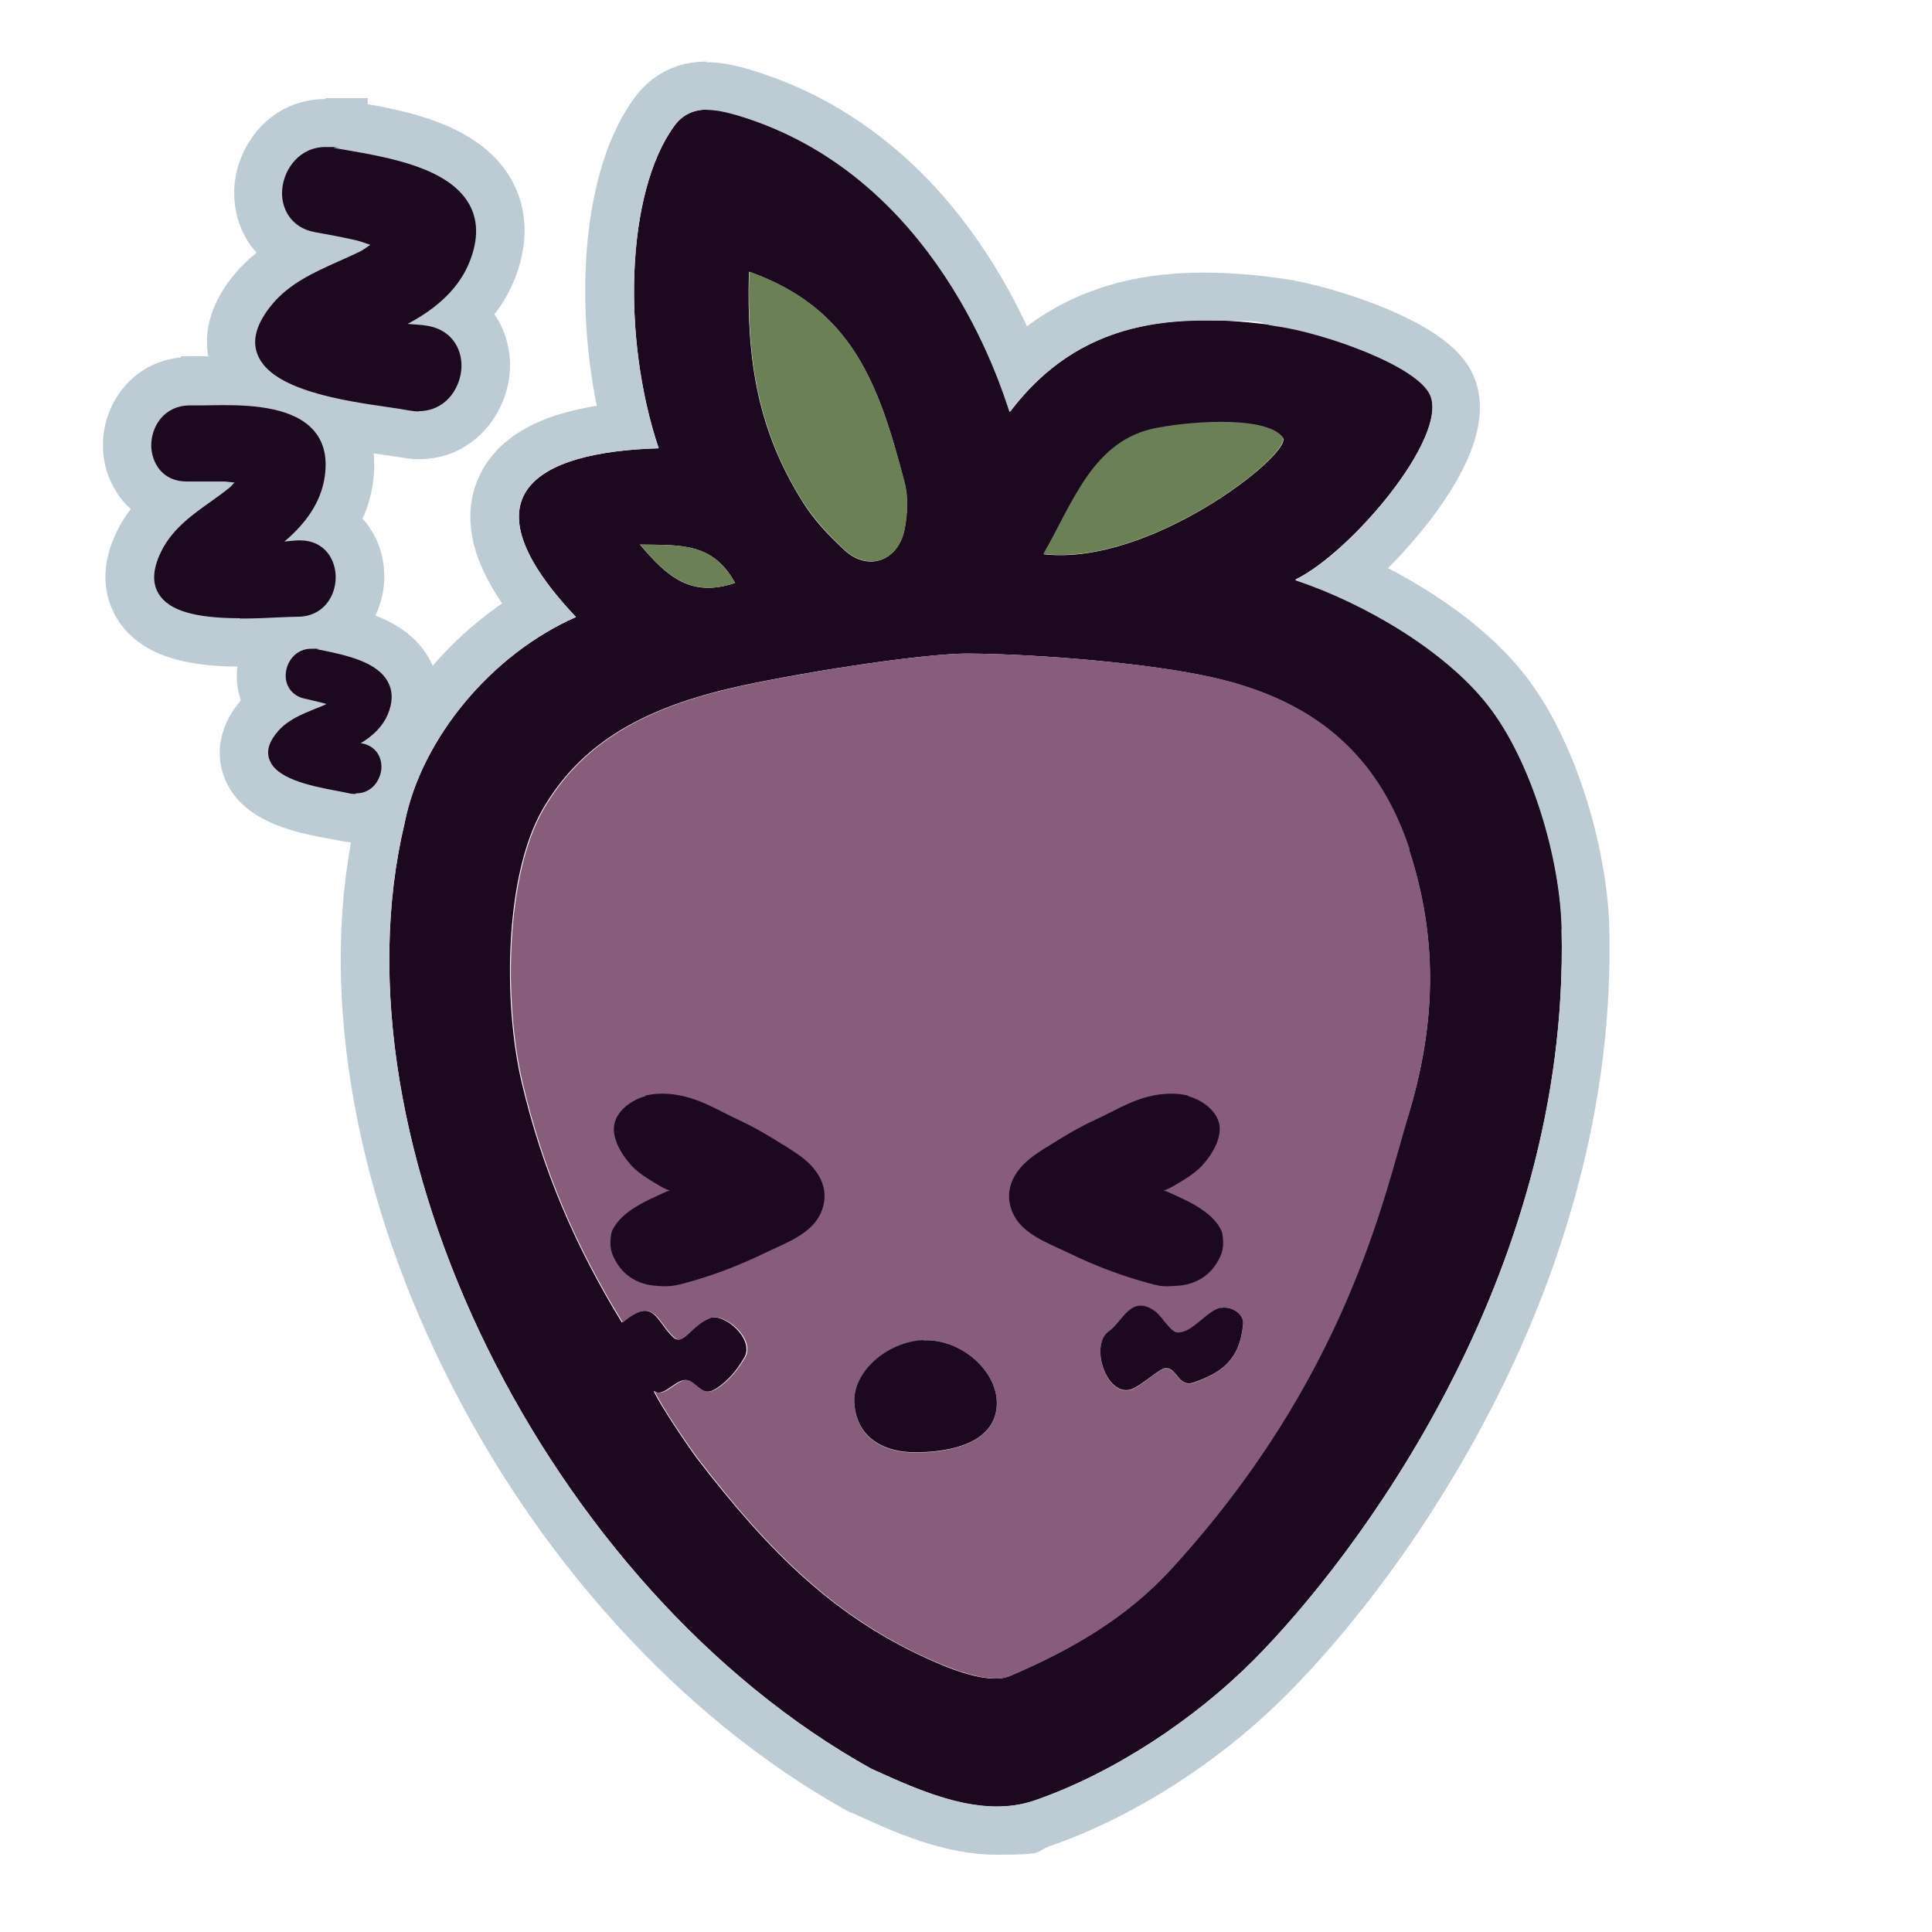
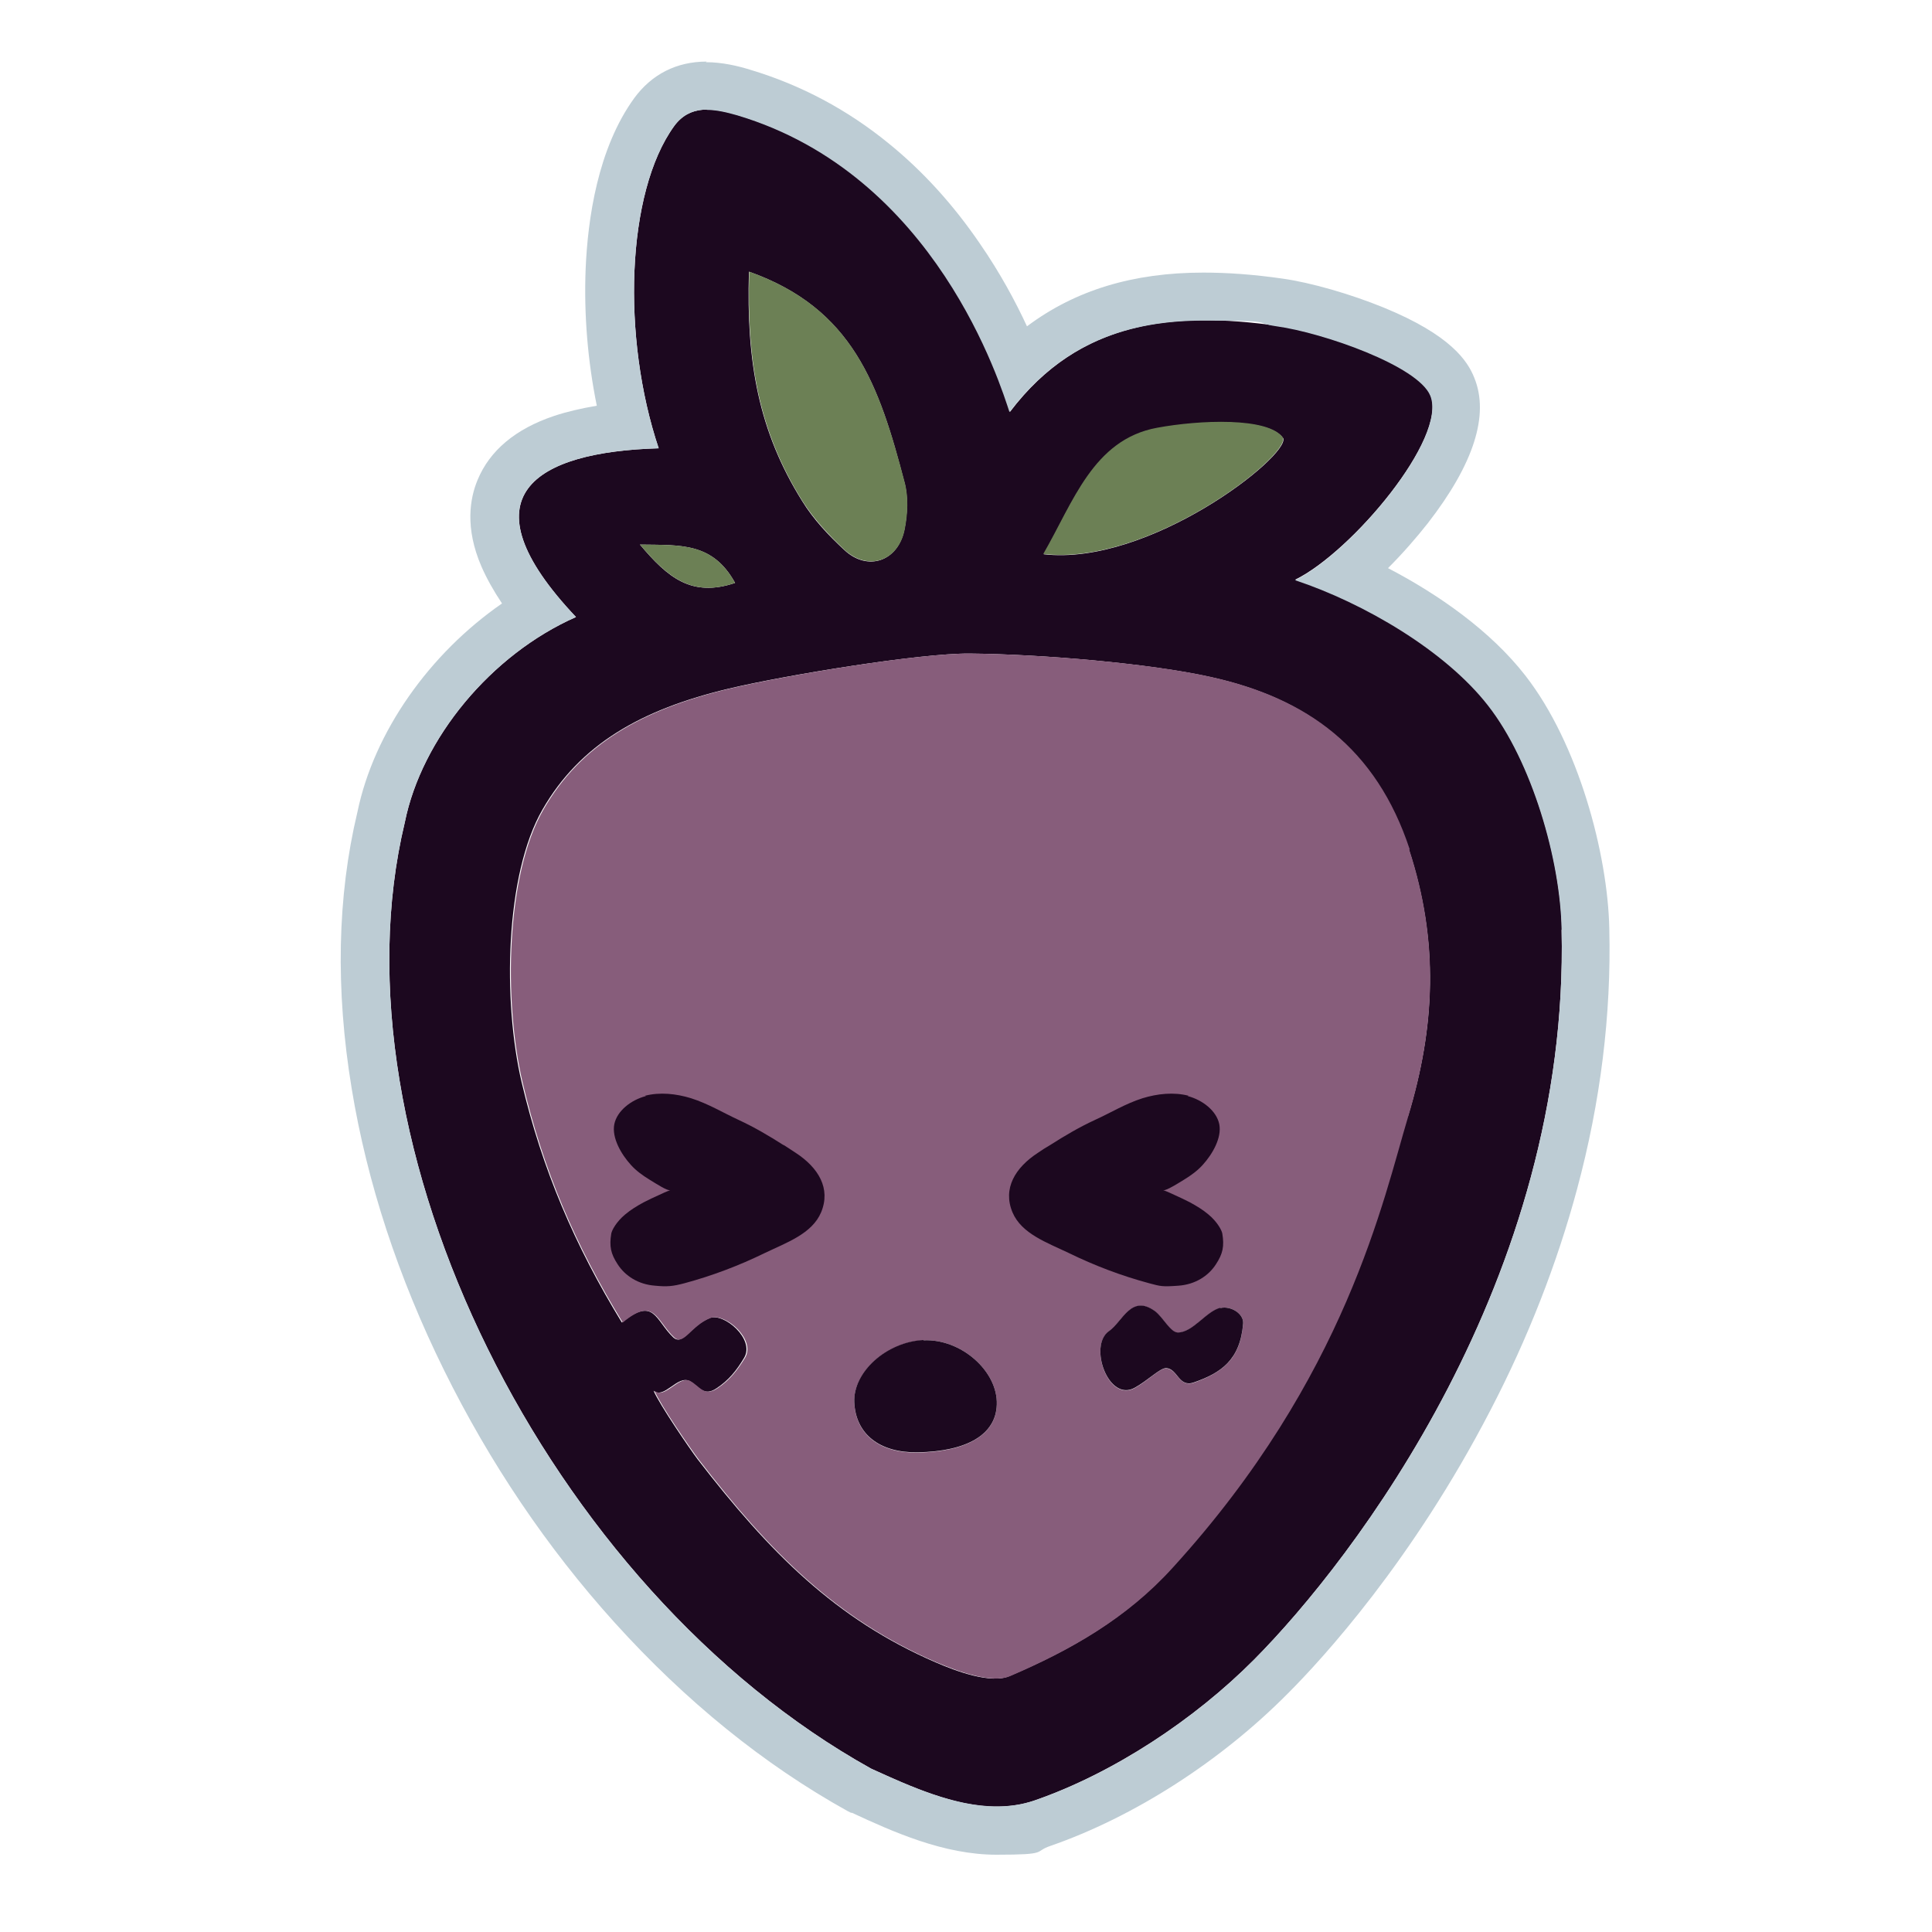
<svg xmlns="http://www.w3.org/2000/svg" id="Calque_1" data-name="Calque 1" version="1.1" viewBox="0 0 640 640">
  <defs>
    <style>
      .cls-1 {
        fill: #875d7b;
      }

      .cls-1, .cls-2, .cls-3, .cls-4 {
        stroke-width: 0px;
      }

      .cls-2 {
        fill: #bdccd4;
      }

      .cls-3 {
        fill: #6c8055;
      }

      .cls-4 {
        fill: #1c081f;
      }
    </style>
  </defs>
-   <g>
-     <path class="cls-2" d="M117.8,272c-1.4,0-2.8-.2-4.2-.5-.6-.1-1.6-.3-2.7-.5h-.4c-10.3-2-25.9-4.8-29.9-16.6-1.2-3.5-2.1-10.5,4.8-18.3.9-1,1.9-1.9,2.8-2.8-2.2-3.2-3.2-7.2-2.7-11.4,1-9.1,8.5-16,17.3-16h7v1.1c8.8,1.9,21.3,4.9,26.5,15.1,2,3.9,3.6,10.2,0,18.4-.8,2-1.9,3.8-3.3,5.5,1.6,3,2.3,6.5,1.9,10.2-1.1,9-8.5,15.8-17.2,15.8Z" />
-     <path class="cls-2" d="M102.9,213h0c.8,0,1.6.1,2.4.3.6.1,1.3.3,2,.4,8,1.7,18.9,4,22.8,11.7,1.9,3.6,1.8,7.8-.2,12.4-1.3,3-3.5,5.7-6.4,8.1,3.2,2,4.9,5.5,4.5,9.6-.6,5.5-5,9.6-10.3,9.6s-1.7-.1-2.6-.3c-.8-.2-2-.4-3.4-.7-11.1-2-22.1-4.6-24.5-11.9-.8-2.5-1-6.5,3.4-11.4,3.1-3.5,7.2-5.4,11-7-.5-.1-1-.2-1.5-.3-5.2-1.2-8.2-5.5-7.7-10.7.6-5.5,5.1-9.7,10.4-9.7M102.9,199c-12.5,0-22.9,9.5-24.3,22.2-.4,3.8,0,7.4,1.2,10.8-6.5,7.5-8.6,16.5-5.8,24.7,5.4,15.7,24.1,19.1,35.3,21.2h.4c.8.2,1.9.4,2.3.5h0s0,0,0,0c1.9.4,3.9.7,5.7.7,12.3,0,22.7-9.4,24.2-22,.4-3.5,0-7-.9-10.2.7-1.1,1.3-2.3,1.8-3.5,4.7-10.7,2.5-19.2-.2-24.4-5.5-10.7-16.6-15.1-25.7-17.4v-2.5h-14Z" />
-   </g>
-   <g>
-     <path class="cls-2" d="M138.8,145.3c-1.6,0-3.2-.2-4.8-.5-1.5-.3-4.1-.7-6.4-1-23.3-3.4-44.7-7.7-50.6-23.2-2.1-5.6-2.8-14.5,6.2-25.4,4.1-4.9,8.9-8.5,13.9-11.3-9.5-4.3-13.2-13.9-12.4-22.2,1-10.7,9.5-22.1,23.3-22.1h7v.9c.5,0,.9.2,1.4.2,16.1,2.8,38.2,6.6,47.1,22.4,3,5.3,5.6,14.3.8,26.7-2,5.3-5.2,10.1-9.5,14.4,5.7,5,7.9,12.6,7.3,19.2-1,10.6-9.5,21.8-23.1,21.8Z" />
-     <path class="cls-2" d="M107.9,46.8h0c1.1,0,2.2.1,3.2.3,1.2.2,2.6.5,4,.7,14.7,2.6,34.9,6.1,42.1,18.9,3.3,5.8,3.4,12.8.3,20.7-2.8,7.2-8.2,13.4-16.1,18.5.4,0,.7.1,1,.2,9.5,1.9,13.1,9.8,12.4,16.8-.7,7.5-6.6,15.5-16.1,15.5s-2.3-.1-3.5-.4c-1.6-.3-4-.7-6.8-1.1-20.3-2.9-40.5-6.8-45.1-18.7-2.1-5.5-.4-11.7,5-18.4,6.1-7.5,14.7-11.2,22.9-14.9,2.4-1,4.6-2,6.8-3.1-.2,0-.3,0-.4-.1-4.9-1.1-9.6-2-13.7-2.7-9.5-1.7-13.1-9.5-12.5-16.5.7-7.6,6.6-15.7,16.3-15.7M107.9,32.8c-18,0-29,14.7-30.2,28.4-.6,6.9,1.1,13.7,4.7,19.2.8,1.2,1.7,2.3,2.6,3.3-2.6,2.1-5,4.4-7.3,7.1-11.1,13.5-10.1,25-7.3,32.3,3.7,9.5,11.9,16.3,25.2,20.9,9.3,3.2,20.4,5.1,31,6.6,2.2.3,4.7.7,6.1.9,2.1.4,4.1.6,6.1.6,17.7,0,28.7-14.5,30-28.1.7-6.9-1-13.7-4.6-19.3-.1-.2-.3-.4-.4-.6,2.9-3.7,5.1-7.7,6.8-11.9,5.8-15,2.6-26-1.2-32.7-9.6-17-31.3-22.1-47.6-25v-2h-14Z" />
-   </g>
-   <g>
-     <path class="cls-2" d="M79.6,213.8c-11.7,0-28.1-1.3-34.8-12.6-2.8-4.6-4.8-12.5,1.1-23.6,2.2-4.2,5.1-7.6,8.2-10.5-8.4-3.2-12.9-11.5-12.9-19.5,0-10.8,7.9-22.2,21.4-22.4,1,0,2,0,3,0,0,0,1.1,0,1.4,0h0c0-.1,7-.1,7-.1,12.6,0,28.2,1.3,37,11.8,3.6,4.2,7.4,11.7,5.3,23.4-.8,4.5-2.5,8.9-5,13.1,5.9,4.1,9,11,9,17.6,0,10.8-8,22.1-21.6,22.1-1.3,0-3.4.1-5.5.2-4.2.2-8.8.5-13.6.5Z" />
-     <path class="cls-2" d="M73.9,132c11.1,0,24.7,1.1,31.6,9.3,3.8,4.5,5.1,10.5,3.8,17.7-1.1,6.3-4.3,12.2-9.7,17.8,8.8.2,13.5,7.2,13.5,14.1,0,7.3-5.1,15.1-14.6,15.1-1.4,0-3.5.1-5.9.2-3.7.2-8.4.5-13.2.5-15.9,0-25.1-2.9-28.8-9.2-2.7-4.5-2.2-10.1,1.3-16.7,4-7.5,10.6-12.2,17-16.7,1.3-1,2.6-1.9,3.9-2.8-1,0-2.1,0-3.2,0-2.2,0-4.6,0-7.5,0h-.3c-8.9,0-13.6-7-13.7-13.9,0-7.3,5-15.2,14.5-15.4,1.1,0,2.3,0,3.5,0,2.4,0,5.1-.1,7.8-.1h0M73.9,118h-14v.4c-16.4,1.6-26,15.8-25.8,29.3,0,7,2.6,13.6,7,18.7.7.8,1.4,1.5,2.2,2.2-1.3,1.8-2.6,3.7-3.7,5.7-7.5,14-4.6,24.3-.9,30.5,8.6,14.3,27.4,16,40.9,16s9.6-.2,14-.5c1.9-.1,4-.2,5.2-.2,17.9,0,28.5-14.9,28.5-29.1,0-7.5-2.7-14.2-7.2-19.2,1.5-3.3,2.6-6.8,3.2-10.3,2.5-14.4-2.4-23.8-6.9-29.2-10.6-12.7-28.2-14.3-42.3-14.3h0Z" />
-   </g>
-   <path class="cls-4" d="M517.3,308c2.7,115.6-69.2,208.9-101.9,241.8-19.6,19.7-46.4,37.5-72.6,46.6-17.7,6.2-37.5-2.9-54.2-10.5-107.2-59.6-180.1-207-154.5-313.5,5.6-27.8,28.6-55.6,56.7-68-37.9-40.1-13.6-54.7,27.4-55.9-12.3-36.7-10.8-84.7,5.1-106.7,5.2-7.2,13-6.1,21.1-3.7,66,19.7,87.3,89.6,90.2,98.3,23.2-30.6,54.4-33.2,88.4-28.5,15.3,2.2,46.9,13.1,50.9,23,5.7,14.1-26.1,51.9-44.8,61.1,22.9,7.6,49.8,23.4,63.9,41.5,14.5,18.6,24,51.1,24.4,74.3h0ZM466.4,369.8c9-29.5,10.3-57.9.3-88.4-11.1-33.7-34.1-50.1-65.6-57.1-20-4.5-56.1-7.6-80-7.8-16.5-.1-60.6,7.1-79.6,11.6-29.1,6.9-49.4,18.5-61.8,40.1-12.4,21.5-13.2,63.4-6.9,90.3,6.8,28.9,17.6,54.1,33.2,79.6,10.7-8.8,11.1-.7,17,4.9,3.2,3,5.6-3.8,12.1-6.4,4.7-1.8,15.1,7,11.4,13.2-2.5,4.2-5.1,7.4-9,10-4.5,3.1-5.9-.6-9.1-2.3-3.9-2.1-8.4,6.1-11.9,3.2,2.1,4.8,12.1,19.4,14.6,22.7,23.9,31,45.8,53,78.9,67.3,6.7,2.9,18.2,7.2,24.4,4.5,19.9-8.5,38.6-19,53.8-35.9,57.6-63.2,69.8-122.3,78-149.5h0ZM345.7,183.6c35,4,81.3-32.4,79.4-38.4-4.8-6.9-27.7-5.9-41.7-3.3-21.2,3.9-27.8,24.7-37.7,41.8h0ZM299.6,175.4c1-5,1.3-10.8,0-15.6-8.4-32.3-17.1-57.6-51.5-69.8-.9,29.7,3.1,52.8,17.7,76.1,3.7,6,8.7,11.3,13.9,16.1,7.7,7.2,17.8,3.8,19.9-6.8ZM212,180.4c9.3,11.1,17.2,17.5,31.5,12.7-7.4-13.4-17.9-12.5-31.5-12.7h0Z" />
-   <path class="cls-1" d="M466.8,281.4c10,30.5,8.6,58.9-.3,88.4-8.2,27.2-20.4,86.3-78,149.5-15.3,16.9-34,27.4-53.8,35.9-6.2,2.7-17.8-1.7-24.4-4.5-33-14.2-55-36.2-78.9-67.3-2.5-3.3-12.6-17.9-14.6-22.7,3.5,3,8.1-5.3,11.9-3.2,3.1,1.7,4.6,5.4,9.1,2.3,3.9-2.6,6.4-5.8,9-10,3.7-6.2-6.7-15-11.4-13.2-6.5,2.5-8.9,9.4-12.1,6.4-5.9-5.5-6.4-13.7-17-4.9-15.6-25.4-26.4-50.6-33.2-79.6-6.3-26.9-5.5-68.8,6.9-90.3,12.4-21.6,32.7-33.2,61.8-40.1,19-4.5,63.1-11.8,79.6-11.6,23.8.2,60,3.3,80,7.8,31.5,7,54.5,23.4,65.6,57.1h0ZM411.8,438.5c.3-3.4-4.2-6-7.5-5.2-4.6,1.1-9.2,8.3-14.2,8.2-2.4,0-4.8-5-7.4-7-7.9-5.9-10.8,3.3-15.4,6.6-6.8,4.8-.1,23.6,8.6,18.7,4.5-2.5,8.3-6.6,10.4-6.5,3.9.2,4.1,6.5,9.3,4.7,8.8-3.2,15.2-7.3,16.2-19.4ZM330.2,465.3c.4-11.1-11.9-21.9-24.3-21.3-12.2.6-23.4,10.6-22.9,20.7.5,10.5,8.4,16.7,21,16.5,16.4-.3,25.9-6,26.2-15.8h0Z" />
+   <path class="cls-4" d="M517.3,308c2.7,115.6-69.2,208.9-101.9,241.8-19.6,19.7-46.4,37.5-72.6,46.6-17.7,6.2-37.5-2.9-54.2-10.5-107.2-59.6-180.1-207-154.5-313.5,5.6-27.8,28.6-55.6,56.7-68-37.9-40.1-13.6-54.7,27.4-55.9-12.3-36.7-10.8-84.7,5.1-106.7,5.2-7.2,13-6.1,21.1-3.7,66,19.7,87.3,89.6,90.2,98.3,23.2-30.6,54.4-33.2,88.4-28.5,15.3,2.2,46.9,13.1,50.9,23,5.7,14.1-26.1,51.9-44.8,61.1,22.9,7.6,49.8,23.4,63.9,41.5,14.5,18.6,24,51.1,24.4,74.3h0v.2ZM466.4,369.8c9-29.5,10.3-57.9.3-88.4-11.1-33.7-34.1-50.1-65.6-57.1-20-4.5-56.1-7.6-80-7.8-16.5-.1-60.6,7.1-79.6,11.6-29.1,6.9-49.4,18.5-61.8,40.1-12.4,21.5-13.2,63.4-6.9,90.3,6.8,28.9,17.6,54.1,33.2,79.6,10.7-8.8,11.1-.7,17,4.9,3.2,3,5.6-3.8,12.1-6.4,4.7-1.8,15.1,7,11.4,13.2-2.5,4.2-5.1,7.4-9,10-4.5,3.1-5.9-.6-9.1-2.3-3.9-2.1-8.4,6.1-11.9,3.2,2.1,4.8,12.1,19.4,14.6,22.7,23.9,31,45.8,53,78.9,67.3,6.7,2.9,18.2,7.2,24.4,4.5,19.9-8.5,38.6-19,53.8-35.9,57.6-63.2,69.8-122.3,78-149.5h.2ZM345.7,183.6c35,4,81.3-32.4,79.4-38.4-4.8-6.9-27.7-5.9-41.7-3.3-21.2,3.9-27.8,24.7-37.7,41.8h0ZM299.6,175.4c1-5,1.3-10.8,0-15.6-8.4-32.3-17.1-57.6-51.5-69.8-.9,29.7,3.1,52.8,17.7,76.1,3.7,6,8.7,11.3,13.9,16.1,7.7,7.2,17.8,3.8,19.9-6.8h0ZM212,180.4c9.3,11.1,17.2,17.5,31.5,12.7-7.4-13.4-17.9-12.5-31.5-12.7h0Z" />
+   <path class="cls-1" d="M466.8,281.4c10,30.5,8.6,58.9-.3,88.4-8.2,27.2-20.4,86.3-78,149.5-15.3,16.9-34,27.4-53.8,35.9-6.2,2.7-17.8-1.7-24.4-4.5-33-14.2-55-36.2-78.9-67.3-2.5-3.3-12.6-17.9-14.6-22.7,3.5,3,8.1-5.3,11.9-3.2,3.1,1.7,4.6,5.4,9.1,2.3,3.9-2.6,6.4-5.8,9-10,3.7-6.2-6.7-15-11.4-13.2-6.5,2.5-8.9,9.4-12.1,6.4-5.9-5.5-6.4-13.7-17-4.9-15.6-25.4-26.4-50.6-33.2-79.6-6.3-26.9-5.5-68.8,6.9-90.3,12.4-21.6,32.7-33.2,61.8-40.1,19-4.5,63.1-11.8,79.6-11.6,23.8.2,60,3.3,80,7.8,31.5,7,54.5,23.4,65.6,57.1h-.2ZM411.8,438.5c.3-3.4-4.2-6-7.5-5.2-4.6,1.1-9.2,8.3-14.2,8.2-2.4,0-4.8-5-7.4-7-7.9-5.9-10.8,3.3-15.4,6.6-6.8,4.8-.1,23.6,8.6,18.7,4.5-2.5,8.3-6.6,10.4-6.5,3.9.2,4.1,6.5,9.3,4.7,8.8-3.2,15.2-7.3,16.2-19.4h0ZM330.2,465.3c.4-11.1-11.9-21.9-24.3-21.3-12.2.6-23.4,10.6-22.9,20.7.5,10.5,8.4,16.7,21,16.5,16.4-.3,25.9-6,26.2-15.8h0Z" />
  <path class="cls-3" d="M425,145.1c2,6.1-44.4,42.5-79.4,38.4,9.9-17.1,16.5-37.9,37.7-41.8,14-2.6,36.9-3.6,41.7,3.3h0Z" />
-   <path class="cls-4" d="M404.3,433.3c3.3-.8,7.8,1.8,7.5,5.2-1,12.1-7.4,16.3-16.2,19.4-5.2,1.9-5.4-4.5-9.3-4.7-2.1,0-5.9,4-10.4,6.5-8.7,4.9-15.4-13.9-8.6-18.7,4.6-3.2,7.4-12.5,15.4-6.6,2.6,2,5,6.9,7.4,7,5,.1,9.5-7.1,14.2-8.2Z" />
+   <path class="cls-4" d="M404.3,433.3c3.3-.8,7.8,1.8,7.5,5.2-1,12.1-7.4,16.3-16.2,19.4-5.2,1.9-5.4-4.5-9.3-4.7-2.1,0-5.9,4-10.4,6.5-8.7,4.9-15.4-13.9-8.6-18.7,4.6-3.2,7.4-12.5,15.4-6.6,2.6,2,5,6.9,7.4,7,5,.1,9.5-7.1,14.2-8.2h0Z" />
  <path class="cls-4" d="M305.9,444c12.4-.6,24.7,10.2,24.3,21.3-.3,9.9-9.8,15.5-26.2,15.8-12.6.2-20.5-6-21-16.5-.5-10.1,10.7-20.1,22.9-20.7h0Z" />
-   <path class="cls-3" d="M299.7,159.8c1.3,4.9,1,10.6,0,15.6-2.1,10.5-12.1,13.9-19.9,6.8-5.1-4.8-10.1-10.1-13.9-16.1-14.6-23.3-18.6-46.5-17.7-76.1,34.4,12.2,43,37.5,51.5,69.8Z" />
+   <path class="cls-3" d="M299.7,159.8c1.3,4.9,1,10.6,0,15.6-2.1,10.5-12.1,13.9-19.9,6.8-5.1-4.8-10.1-10.1-13.9-16.1-14.6-23.3-18.6-46.5-17.7-76.1,34.4,12.2,43,37.5,51.5,69.8h0Z" />
  <path class="cls-3" d="M243.5,193.1c-14.2,4.8-22.1-1.6-31.5-12.7,13.5.2,24.1-.8,31.5,12.7Z" />
-   <path class="cls-2" d="M234.1,36.4c3.2,0,6.6.8,10.1,1.8,66,19.7,87.3,89.6,90.2,98.3,17.6-23.2,39.8-30.3,64.4-30.3s15.9.7,24.1,1.9c15.3,2.1,46.9,13.1,50.9,23,5.7,14.1-26.1,51.9-44.8,61.1,22.9,7.6,49.8,23.4,63.9,41.5,14.5,18.5,24,51.1,24.4,74.3,2.7,115.5-69.2,208.9-101.9,241.8-19.6,19.7-46.3,37.5-72.6,46.6-4.1,1.4-8.3,2-12.6,2-14.1,0-28.8-6.7-41.6-12.5-107.2-59.6-180.1-206.9-154.5-313.5,5.6-27.8,28.6-55.6,56.7-68-37.9-40.1-13.7-54.7,27.4-55.9-12.3-36.6-10.8-84.7,5.1-106.7,3-4.1,6.8-5.5,11-5.5M234.1,20.4h0c-10,0-18.2,4.2-24,12.1-12.1,16.7-15.4,40-16.1,56.6-.6,15.1.7,30.6,3.7,45.3-5.3.9-10,2-14.2,3.4-12.8,4.3-21.3,11.5-25.3,21.2-2.5,6-4.3,15.8,1.3,28.7,1.7,3.9,4,8,6.8,12.2-24,16.6-42.4,42.5-47.9,69.1-6.7,28-7.3,58.8-1.9,91.6,5.1,31.1,15.4,62.5,30.6,93.3,15.1,30.6,34.1,58.8,56.5,83.6,23.5,26,49.4,47,77.1,62.4l.6.3.6.3h.3c13.6,6.3,30.4,13.9,47.9,13.9s12.2-1,17.8-2.9c27.7-9.6,56.4-28,78.7-50.5,11.6-11.6,41.3-44,67.1-93.8,12.5-24,22.1-48.7,28.7-73.2,7.8-28.9,11.4-58,10.7-86.4-.5-24.6-10.2-61.2-27.8-83.8-11.5-14.8-28.8-26.9-45.5-35.6,5-5,9.5-10.2,13.2-14.9,15.2-19.6,20.4-35.8,15.4-48.1-2.2-5.6-7.8-14.2-30-23.3-11-4.5-24.2-8.3-33.5-9.6-9.7-1.4-18.3-2-26.3-2-23.2,0-42.4,5.8-58.4,17.8-3.8-8.2-8.9-17.7-15.6-27.4-8.8-12.9-18.9-24-30.1-33.1-13.8-11.3-29.3-19.5-46-24.5-3.9-1.2-9.1-2.5-14.7-2.5h0Z" />
-   <path class="cls-4" d="M117.8,263c-.7,0-1.4,0-2.1-.2-.8-.2-2.1-.4-3.5-.7-10.5-1.9-20.9-4.4-23-10.6-1-2.9,0-6,3-9.4,3.3-3.7,7.8-5.5,12.2-7.3,1.3-.5,2.6-1,3.8-1.6-.2,0-.3,0-.4-.1-2.5-.7-5-1.2-7-1.7-4.1-.9-6.6-4.4-6.1-8.6.4-3.9,3.5-7.9,8.4-7.9s1.3,0,2,.2c.7.1,1.3.3,2.1.4,7.6,1.6,18,3.8,21.4,10.6,1.6,3.1,1.5,6.7-.2,10.7-1.6,3.7-4.6,6.8-8.9,9.4.2,0,.5.1.7.1,4.8,1.1,6.5,5.2,6.1,8.7-.5,3.9-3.4,7.8-8.3,7.8h0Z" />
-   <path class="cls-4" d="M79.6,204.8c-15.2,0-23.8-2.6-27.1-8.2-2.3-3.8-1.8-8.8,1.3-14.7,3.8-7.1,10.2-11.6,16.4-16,1.9-1.4,3.8-2.7,5.5-4.1.6-.4,1.3-1.2,2-2,0,0,0,0,0,0-.2,0-.4,0-.5,0-1.2-.1-2.3-.3-3.1-.3-1.5,0-3,0-4.4,0-2.5,0-5.1,0-7.6,0h-.3c-8,0-11.6-6.2-11.7-11.9,0-6.4,4.3-13.2,12.6-13.3,1.1,0,2.3,0,3.5,0,2.4,0,5-.1,7.8-.1,10.6,0,23.7,1,30.1,8.6,3.4,4,4.5,9.4,3.3,16.1-1.3,7.3-5.7,14.2-13.2,20.5,1.9-.2,3.6-.4,5.1-.4,8.2,0,11.9,6.3,11.9,12.2,0,6.5-4.3,13.1-12.6,13.1-1.4,0-3.5.1-6,.2-3.7.2-8.3.4-13.1.4h0Z" />
-   <path class="cls-4" d="M138.8,136.3c-1,0-2-.1-3.1-.3-1.7-.3-4.1-.7-6.9-1.1-14.6-2.1-39-5.6-43.5-17.5-1.9-4.8-.3-10.3,4.7-16.4,5.8-7.1,14.1-10.8,22.1-14.4,2.5-1.1,4.9-2.2,7.2-3.3.8-.4,1.8-1.1,2.8-1.8.2-.1.4-.3.6-.4-.4-.1-.8-.3-1.2-.4-1.3-.4-2.5-.9-3.5-1.1-4.9-1.1-9.7-2-13.7-2.7-8.2-1.5-11.4-8.3-10.8-14.3.6-6.7,5.8-13.9,14.3-13.9s1.9,0,2.9.3c1.3.2,2.6.5,4,.7,14.3,2.5,33.9,5.9,40.7,17.9,3,5.3,3.1,11.7.2,19-3.2,8.2-10.1,15.2-20.6,20.7,2.6.2,5,.3,7,.7,8.3,1.6,11.4,8.5,10.8,14.6-.7,6.8-5.7,13.6-14.1,13.6h0Z" />
-   <path class="cls-4" d="M213.9,363.1c-4.9,1.3-9.5,4.9-10.4,9.3-.9,4.5,2.3,10,5.5,13.5,1.7,1.9,3.9,3.5,6.2,4.9s5.8,3.7,6.9,3.5c-1.3.3-2.9,1.2-4.1,1.7s-3.2,1.5-4.8,2.3c-2.2,1.2-4.2,2.4-6.1,4-2.9,2.4-4.4,5.2-4.6,6.3-.7,4.2-.2,6.7,2.1,10.2,2.5,3.9,6.9,6.7,12.4,7.1,4,.4,5.9.2,9.7-.8,9.3-2.5,18.2-5.9,26.6-10,7.3-3.5,15.7-6.4,18.7-13.5,3.3-7.9-.9-14.8-8.4-19.7s-2.7-1.8-4.1-2.6c-4.7-3-9.6-5.9-14.8-8.3s-10.1-5.4-15.8-7.2c-4.9-1.5-10.3-2.1-15.3-.8Z" />
-   <path class="cls-4" d="M393.5,363.1c4.9,1.3,9.5,4.9,10.4,9.3.9,4.5-2.3,10-5.5,13.5-1.7,1.9-3.9,3.5-6.2,4.9-1,.6-5.8,3.7-6.9,3.5,1.3.3,2.9,1.2,4.1,1.7s3.2,1.5,4.8,2.3c2.2,1.2,4.2,2.4,6.1,4,2.9,2.4,4.4,5.2,4.6,6.3.7,4.2.2,6.7-2.1,10.2-2.5,3.9-6.9,6.7-12.4,7.1s-5.9.2-9.7-.8c-9.3-2.5-18.2-5.9-26.6-10-7.3-3.5-15.7-6.4-18.7-13.5-3.3-7.9.9-14.8,8.4-19.7,1.3-.9,2.7-1.8,4.1-2.6,4.7-3,9.6-5.9,14.8-8.3,5.3-2.4,10.1-5.4,15.8-7.2,4.9-1.5,10.3-2.1,15.3-.8Z" />
+   <path class="cls-2" d="M234.1,36.4c3.2,0,6.6.8,10.1,1.8,66,19.7,87.3,89.6,90.2,98.3,17.6-23.2,39.8-30.3,64.4-30.3s15.9.7,24.1,1.9c15.3,2.1,46.9,13.1,50.9,23,5.7,14.1-26.1,51.9-44.8,61.1,22.9,7.6,49.8,23.4,63.9,41.5,14.5,18.5,24,51.1,24.4,74.3,2.7,115.5-69.2,208.9-101.9,241.8-19.6,19.7-46.3,37.5-72.6,46.6-4.1,1.4-8.3,2-12.6,2-14.1,0-28.8-6.7-41.6-12.5-107.2-59.6-180.1-206.9-154.5-313.5,5.6-27.8,28.6-55.6,56.7-68-37.9-40.1-13.7-54.7,27.4-55.9-12.3-36.6-10.8-84.7,5.1-106.7,3-4.1,6.8-5.5,11-5.5M234.1,20.4h0c-10,0-18.2,4.2-24,12.1-12.1,16.7-15.4,40-16.1,56.6-.6,15.1.7,30.6,3.7,45.3-5.3.9-10,2-14.2,3.4-12.8,4.3-21.3,11.5-25.3,21.2-2.5,6-4.3,15.8,1.3,28.7,1.7,3.9,4,8,6.8,12.2-24,16.6-42.4,42.5-47.9,69.1-6.7,28-7.3,58.8-1.9,91.6,5.1,31.1,15.4,62.5,30.6,93.3,15.1,30.6,34.1,58.8,56.5,83.6,23.5,26,49.4,47,77.1,62.4l.6.3.6.3h.3c13.6,6.3,30.4,13.9,47.9,13.9s12.2-1,17.8-2.9c27.7-9.6,56.4-28,78.7-50.5,11.6-11.6,41.3-44,67.1-93.8,12.5-24,22.1-48.7,28.7-73.2,7.8-28.9,11.4-58,10.7-86.4-.5-24.6-10.2-61.2-27.8-83.8-11.5-14.8-28.8-26.9-45.5-35.6,5-5,9.5-10.2,13.2-14.9,15.2-19.6,20.4-35.8,15.4-48.1-2.2-5.6-7.8-14.2-30-23.3-11-4.5-24.2-8.3-33.5-9.6-9.7-1.4-18.3-2-26.3-2-23.2,0-42.4,5.8-58.4,17.8-3.8-8.2-8.9-17.7-15.6-27.4-8.8-12.9-18.9-24-30.1-33.1-13.8-11.3-29.3-19.5-46-24.5-3.9-1.2-9.1-2.5-14.7-2.5h0l.3-.2Z" />
+   <path class="cls-4" d="M213.9,363.1c-4.9,1.3-9.5,4.9-10.4,9.3-.9,4.5,2.3,10,5.5,13.5,1.7,1.9,3.9,3.5,6.2,4.9s5.8,3.7,6.9,3.5c-1.3.3-2.9,1.2-4.1,1.7s-3.2,1.5-4.8,2.3c-2.2,1.2-4.2,2.4-6.1,4-2.9,2.4-4.4,5.2-4.6,6.3-.7,4.2-.2,6.7,2.1,10.2,2.5,3.9,6.9,6.7,12.4,7.1,4,.4,5.9.2,9.7-.8,9.3-2.5,18.2-5.9,26.6-10,7.3-3.5,15.7-6.4,18.7-13.5,3.3-7.9-.9-14.8-8.4-19.7s-2.7-1.8-4.1-2.6c-4.7-3-9.6-5.9-14.8-8.3s-10.1-5.4-15.8-7.2c-4.9-1.5-10.3-2.1-15.3-.8h.3Z" />
+   <path class="cls-4" d="M393.5,363.1c4.9,1.3,9.5,4.9,10.4,9.3.9,4.5-2.3,10-5.5,13.5-1.7,1.9-3.9,3.5-6.2,4.9-1,.6-5.8,3.7-6.9,3.5,1.3.3,2.9,1.2,4.1,1.7s3.2,1.5,4.8,2.3c2.2,1.2,4.2,2.4,6.1,4,2.9,2.4,4.4,5.2,4.6,6.3.7,4.2.2,6.7-2.1,10.2-2.5,3.9-6.9,6.7-12.4,7.1s-5.9.2-9.7-.8c-9.3-2.5-18.2-5.9-26.6-10-7.3-3.5-15.7-6.4-18.7-13.5-3.3-7.9.9-14.8,8.4-19.7,1.3-.9,2.7-1.8,4.1-2.6,4.7-3,9.6-5.9,14.8-8.3,5.3-2.4,10.1-5.4,15.8-7.2,4.9-1.5,10.3-2.1,15.3-.8h-.3Z" />
</svg>
